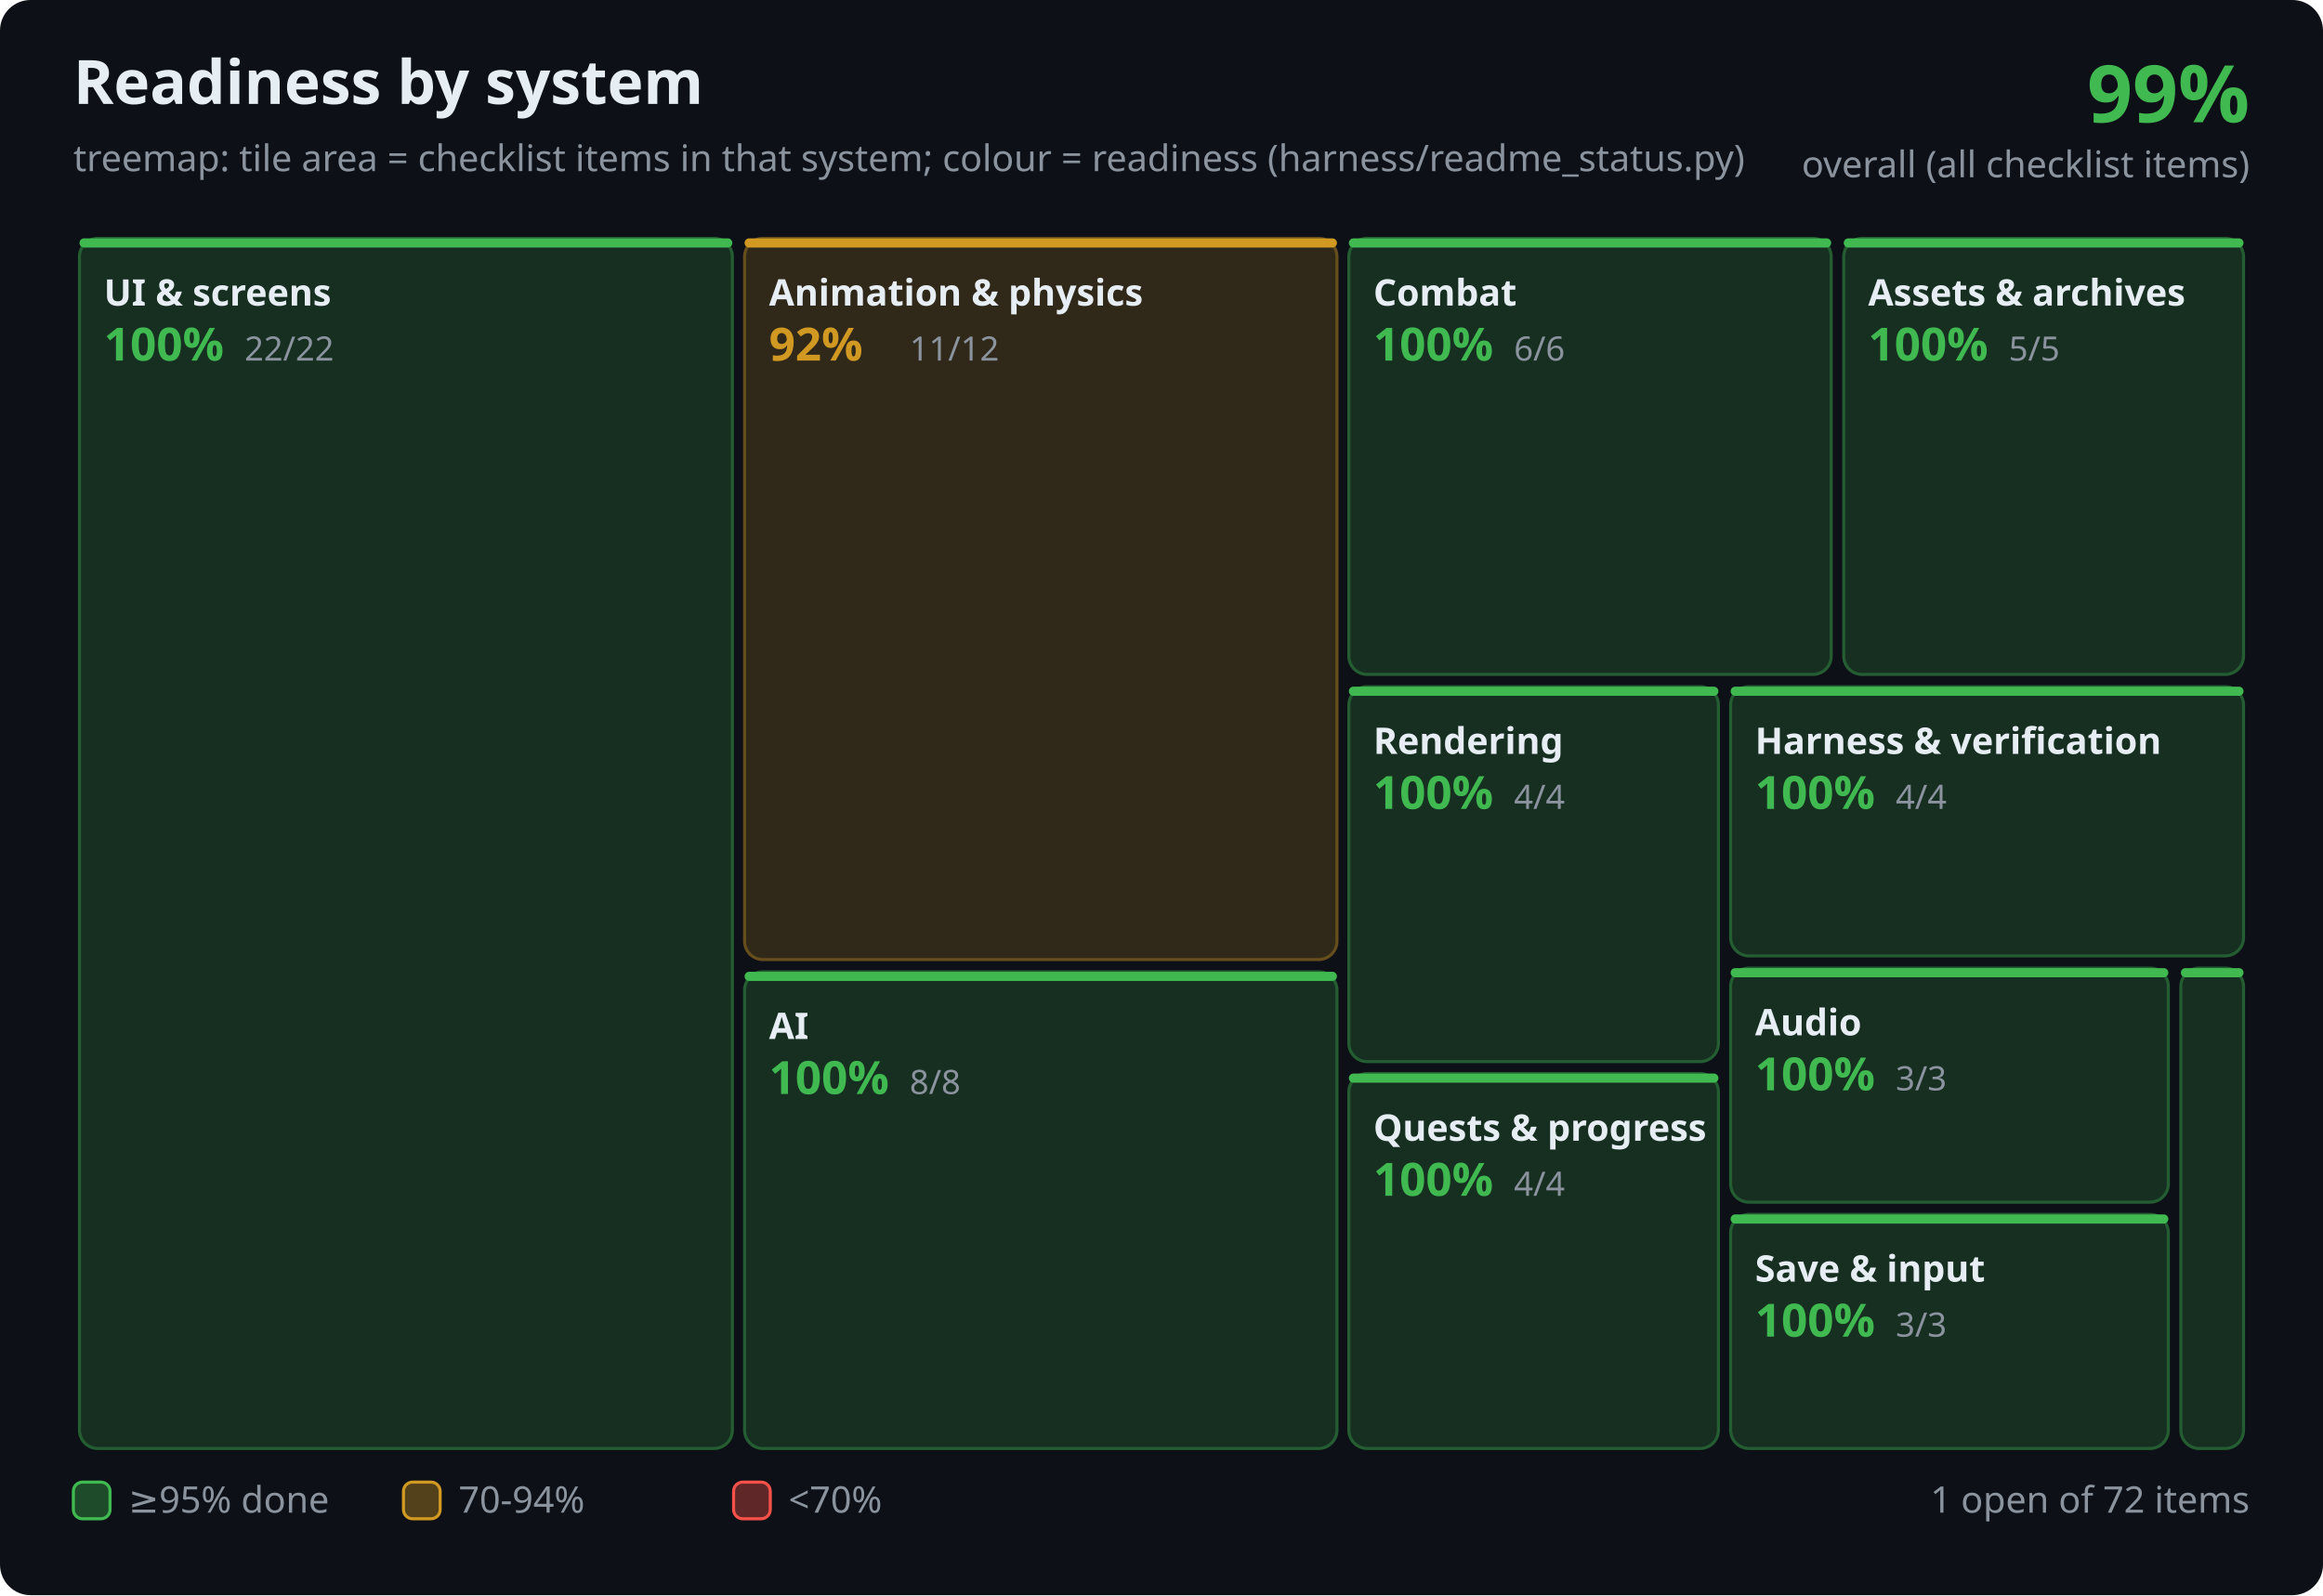
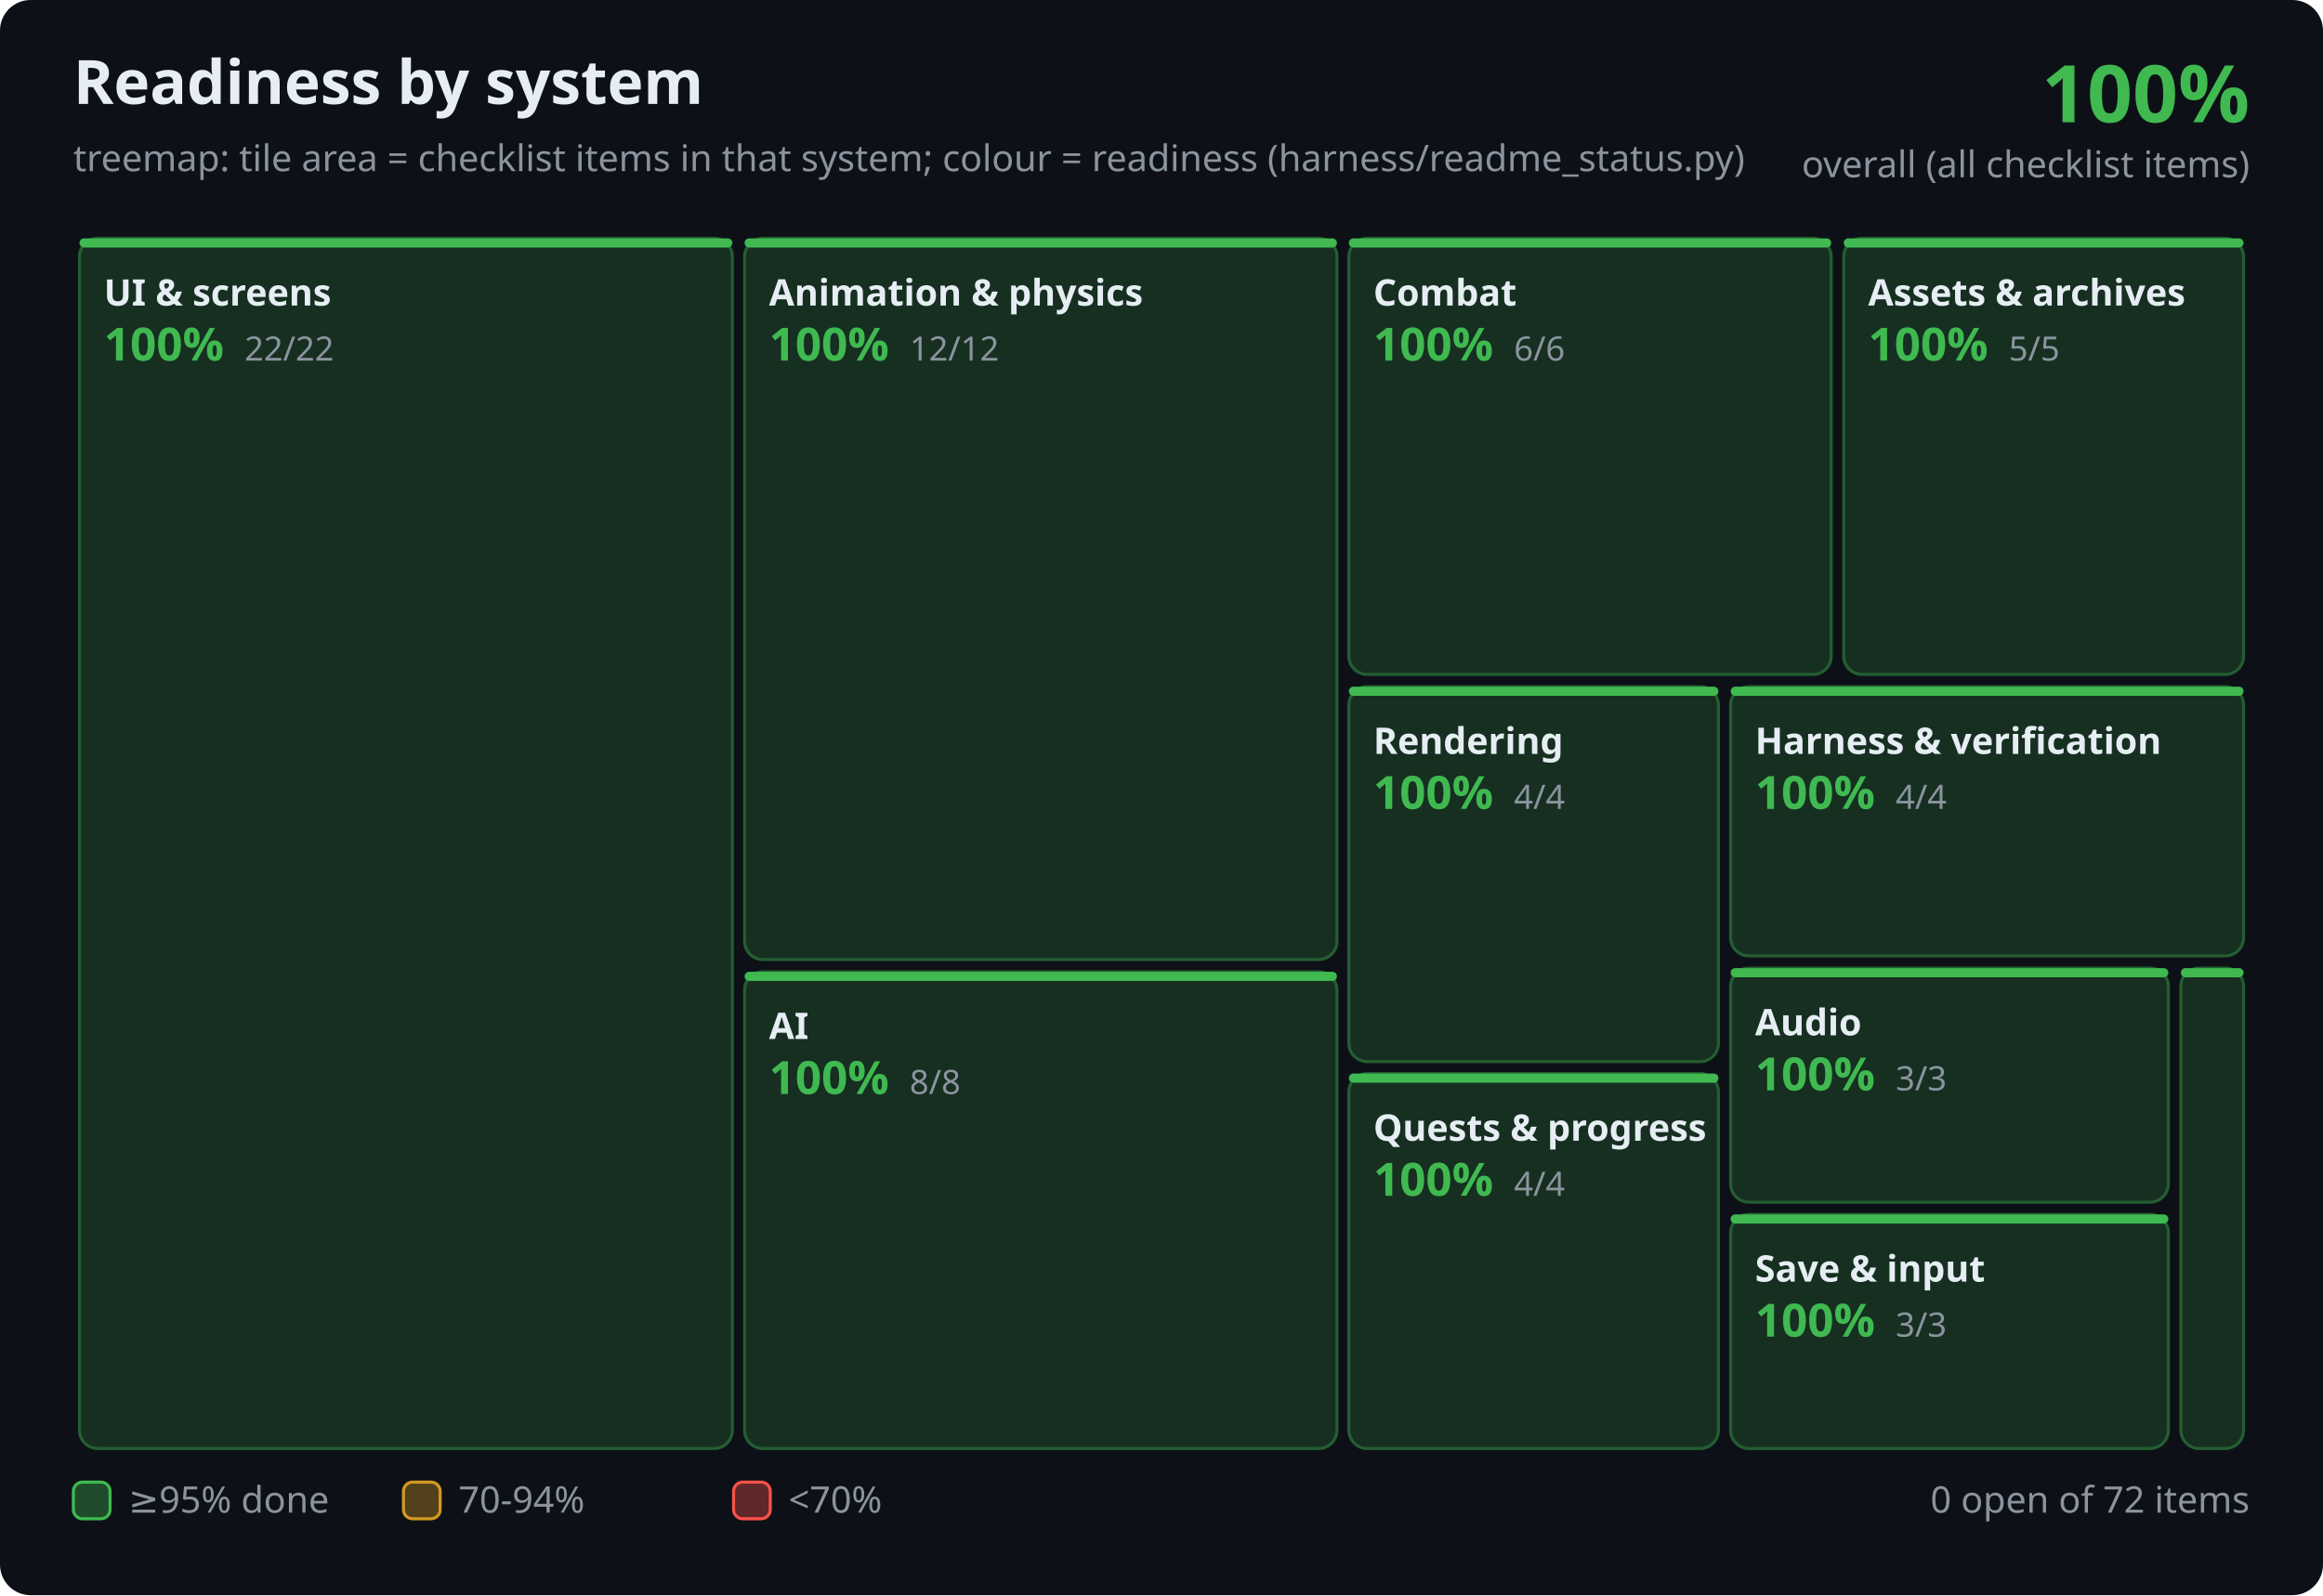
<svg xmlns="http://www.w3.org/2000/svg" width="760" height="522" viewBox="0 0 760 522" font-family="Segoe UI,Ubuntu,sans-serif">
  <rect width="760" height="522" rx="10" fill="#0d1117" />
  <text x="24" y="34" fill="#e6edf3" font-size="20" font-weight="600">Readiness by system</text>
  <text x="24" y="56" fill="#8b949e" font-size="12">treemap: tile area = checklist items in that system; colour = readiness (harness/readme_status.py)</text>
-   <text x="736" y="40" fill="#3fb950" font-size="26" font-weight="700" text-anchor="end">99%</text>
+   <text x="736" y="40" fill="#3fb950" font-size="26" font-weight="700" text-anchor="end">100%</text>
  <text x="736" y="58" fill="#8b949e" font-size="12" text-anchor="end">overall (all checklist items)</text>
  <g>
    <rect x="603.2" y="78.0" width="130.8" height="142.7" rx="6" fill="#162f21" stroke="#245d31" />
    <rect x="603.2" y="78.0" width="130.8" height="3" rx="1.5" fill="#3fb950" />
    <text x="611.2" y="100.0" fill="#e6edf3" font-size="12" font-weight="600">Assets &amp; archives</text>
    <text x="611.2" y="118.0" fill="#3fb950" font-size="15" font-weight="700">100%</text>
    <text x="657.2" y="118.0" fill="#8b949e" font-size="11">5/5</text>
  </g>
  <g>
    <rect x="441.3" y="224.7" width="120.9" height="122.7" rx="6" fill="#162f21" stroke="#245d31" />
    <rect x="441.3" y="224.7" width="120.9" height="3" rx="1.5" fill="#3fb950" />
    <text x="449.3" y="246.7" fill="#e6edf3" font-size="12" font-weight="600">Rendering</text>
    <text x="449.3" y="264.7" fill="#3fb950" font-size="15" font-weight="700">100%</text>
    <text x="495.3" y="264.7" fill="#8b949e" font-size="11">4/4</text>
  </g>
  <g>
-     <rect x="243.6" y="78.0" width="193.8" height="236.0" rx="6" fill="#302919" stroke="#664e1c" />
-     <rect x="243.6" y="78.0" width="193.8" height="3" rx="1.5" fill="#d29922" />
+     <rect x="243.6" y="78.0" width="193.8" height="236.0" rx="6" fill="#162f21" stroke="#245d31" />
+     <rect x="243.6" y="78.0" width="193.8" height="3" rx="1.5" fill="#3fb950" />
    <text x="251.6" y="100.0" fill="#e6edf3" font-size="12" font-weight="600">Animation &amp; physics</text>
-     <text x="251.6" y="118.0" fill="#d29922" font-size="15" font-weight="700">92%</text>
-     <text x="297.6" y="118.0" fill="#8b949e" font-size="11">11/12</text>
+     <text x="251.6" y="118.0" fill="#3fb950" font-size="15" font-weight="700">100%</text>
+     <text x="297.6" y="118.0" fill="#8b949e" font-size="11">12/12</text>
  </g>
  <g>
    <rect x="441.3" y="78.0" width="157.8" height="142.7" rx="6" fill="#162f21" stroke="#245d31" />
    <rect x="441.3" y="78.0" width="157.8" height="3" rx="1.5" fill="#3fb950" />
    <text x="449.3" y="100.0" fill="#e6edf3" font-size="12" font-weight="600">Combat</text>
    <text x="449.3" y="118.0" fill="#3fb950" font-size="15" font-weight="700">100%</text>
    <text x="495.3" y="118.0" fill="#8b949e" font-size="11">6/6</text>
  </g>
  <g>
    <rect x="243.6" y="318.0" width="193.8" height="156.0" rx="6" fill="#162f21" stroke="#245d31" />
    <rect x="243.6" y="318.0" width="193.8" height="3" rx="1.5" fill="#3fb950" />
    <text x="251.6" y="340.0" fill="#e6edf3" font-size="12" font-weight="600">AI</text>
    <text x="251.6" y="358.0" fill="#3fb950" font-size="15" font-weight="700">100%</text>
    <text x="297.6" y="358.0" fill="#8b949e" font-size="11">8/8</text>
  </g>
  <g>
    <rect x="26.0" y="78.0" width="213.6" height="396.0" rx="6" fill="#162f21" stroke="#245d31" />
    <rect x="26.0" y="78.0" width="213.6" height="3" rx="1.5" fill="#3fb950" />
    <text x="34.0" y="100.0" fill="#e6edf3" font-size="12" font-weight="600">UI &amp; screens</text>
    <text x="34.0" y="118.0" fill="#3fb950" font-size="15" font-weight="700">100%</text>
    <text x="80.0" y="118.0" fill="#8b949e" font-size="11">22/22</text>
  </g>
  <g>
    <rect x="441.3" y="351.3" width="120.9" height="122.7" rx="6" fill="#162f21" stroke="#245d31" />
    <rect x="441.3" y="351.3" width="120.9" height="3" rx="1.5" fill="#3fb950" />
    <text x="449.3" y="373.3" fill="#e6edf3" font-size="12" font-weight="600">Quests &amp; progress</text>
    <text x="449.3" y="391.3" fill="#3fb950" font-size="15" font-weight="700">100%</text>
    <text x="495.3" y="391.3" fill="#8b949e" font-size="11">4/4</text>
  </g>
  <g>
    <rect x="566.2" y="316.8" width="143.2" height="76.6" rx="6" fill="#162f21" stroke="#245d31" />
    <rect x="566.2" y="316.8" width="143.2" height="3" rx="1.5" fill="#3fb950" />
    <text x="574.2" y="338.8" fill="#e6edf3" font-size="12" font-weight="600">Audio</text>
    <text x="574.2" y="356.8" fill="#3fb950" font-size="15" font-weight="700">100%</text>
    <text x="620.2" y="356.8" fill="#8b949e" font-size="11">3/3</text>
  </g>
  <g>
    <rect x="566.2" y="397.4" width="143.2" height="76.6" rx="6" fill="#162f21" stroke="#245d31" />
    <rect x="566.2" y="397.4" width="143.2" height="3" rx="1.5" fill="#3fb950" />
    <text x="574.2" y="419.4" fill="#e6edf3" font-size="12" font-weight="600">Save &amp; input</text>
    <text x="574.2" y="437.4" fill="#3fb950" font-size="15" font-weight="700">100%</text>
    <text x="620.2" y="437.4" fill="#8b949e" font-size="11">3/3</text>
  </g>
  <g>
    <rect x="713.5" y="316.8" width="20.5" height="157.2" rx="6" fill="#162f21" stroke="#245d31" />
    <rect x="713.5" y="316.8" width="20.5" height="3" rx="1.5" fill="#3fb950" />
  </g>
  <g>
    <rect x="566.2" y="224.7" width="167.8" height="88.1" rx="6" fill="#162f21" stroke="#245d31" />
    <rect x="566.2" y="224.7" width="167.8" height="3" rx="1.5" fill="#3fb950" />
    <text x="574.2" y="246.7" fill="#e6edf3" font-size="12" font-weight="600">Harness &amp; verification</text>
    <text x="574.2" y="264.7" fill="#3fb950" font-size="15" font-weight="700">100%</text>
    <text x="620.2" y="264.7" fill="#8b949e" font-size="11">4/4</text>
  </g>
  <rect x="24" y="485" width="12" height="12" rx="3" fill="#1e4c2b" stroke="#3fb950" />
  <text x="42" y="495" fill="#8b949e" font-size="12">≥95% done</text>
  <rect x="132" y="485" width="12" height="12" rx="3" fill="#52411b" stroke="#d29922" />
  <text x="150" y="495" fill="#8b949e" font-size="12">70-94%</text>
  <rect x="240" y="485" width="12" height="12" rx="3" fill="#5f2728" stroke="#f85149" />
  <text x="258" y="495" fill="#8b949e" font-size="12">&lt;70%</text>
-   <text x="736" y="495" fill="#8b949e" font-size="12" text-anchor="end">1 open of 72 items</text>
+   <text x="736" y="495" fill="#8b949e" font-size="12" text-anchor="end">0 open of 72 items</text>
</svg>
